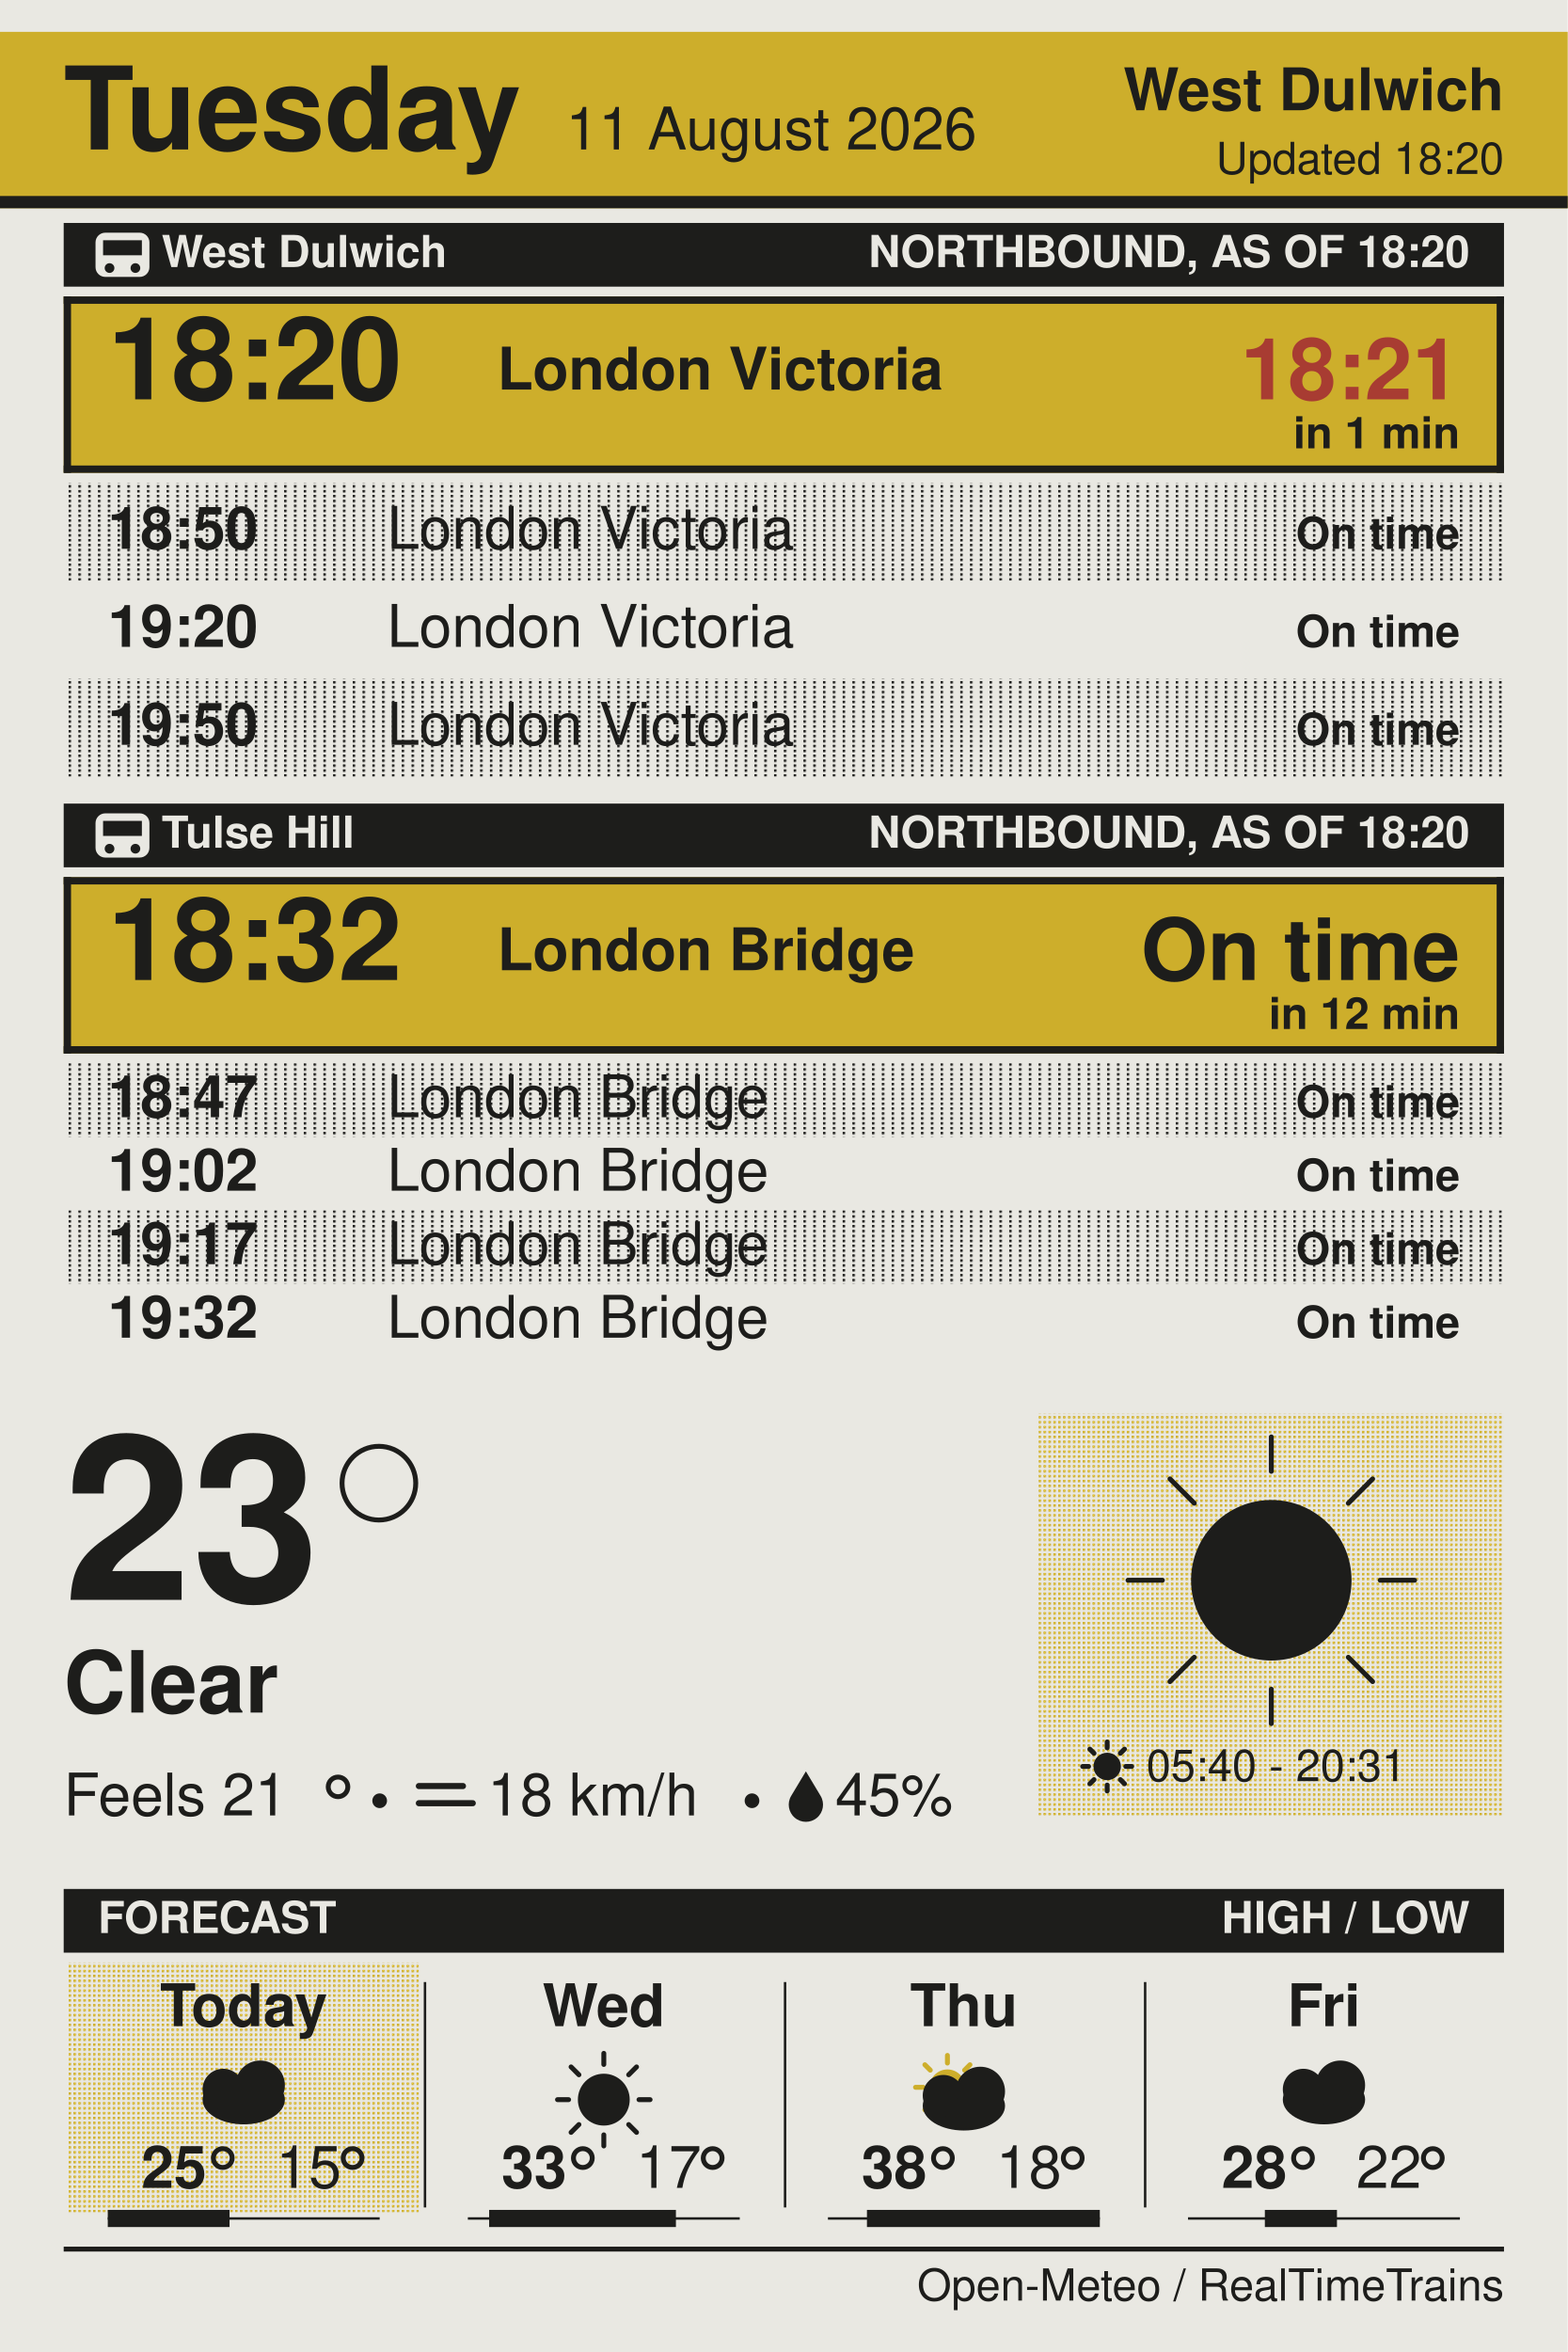
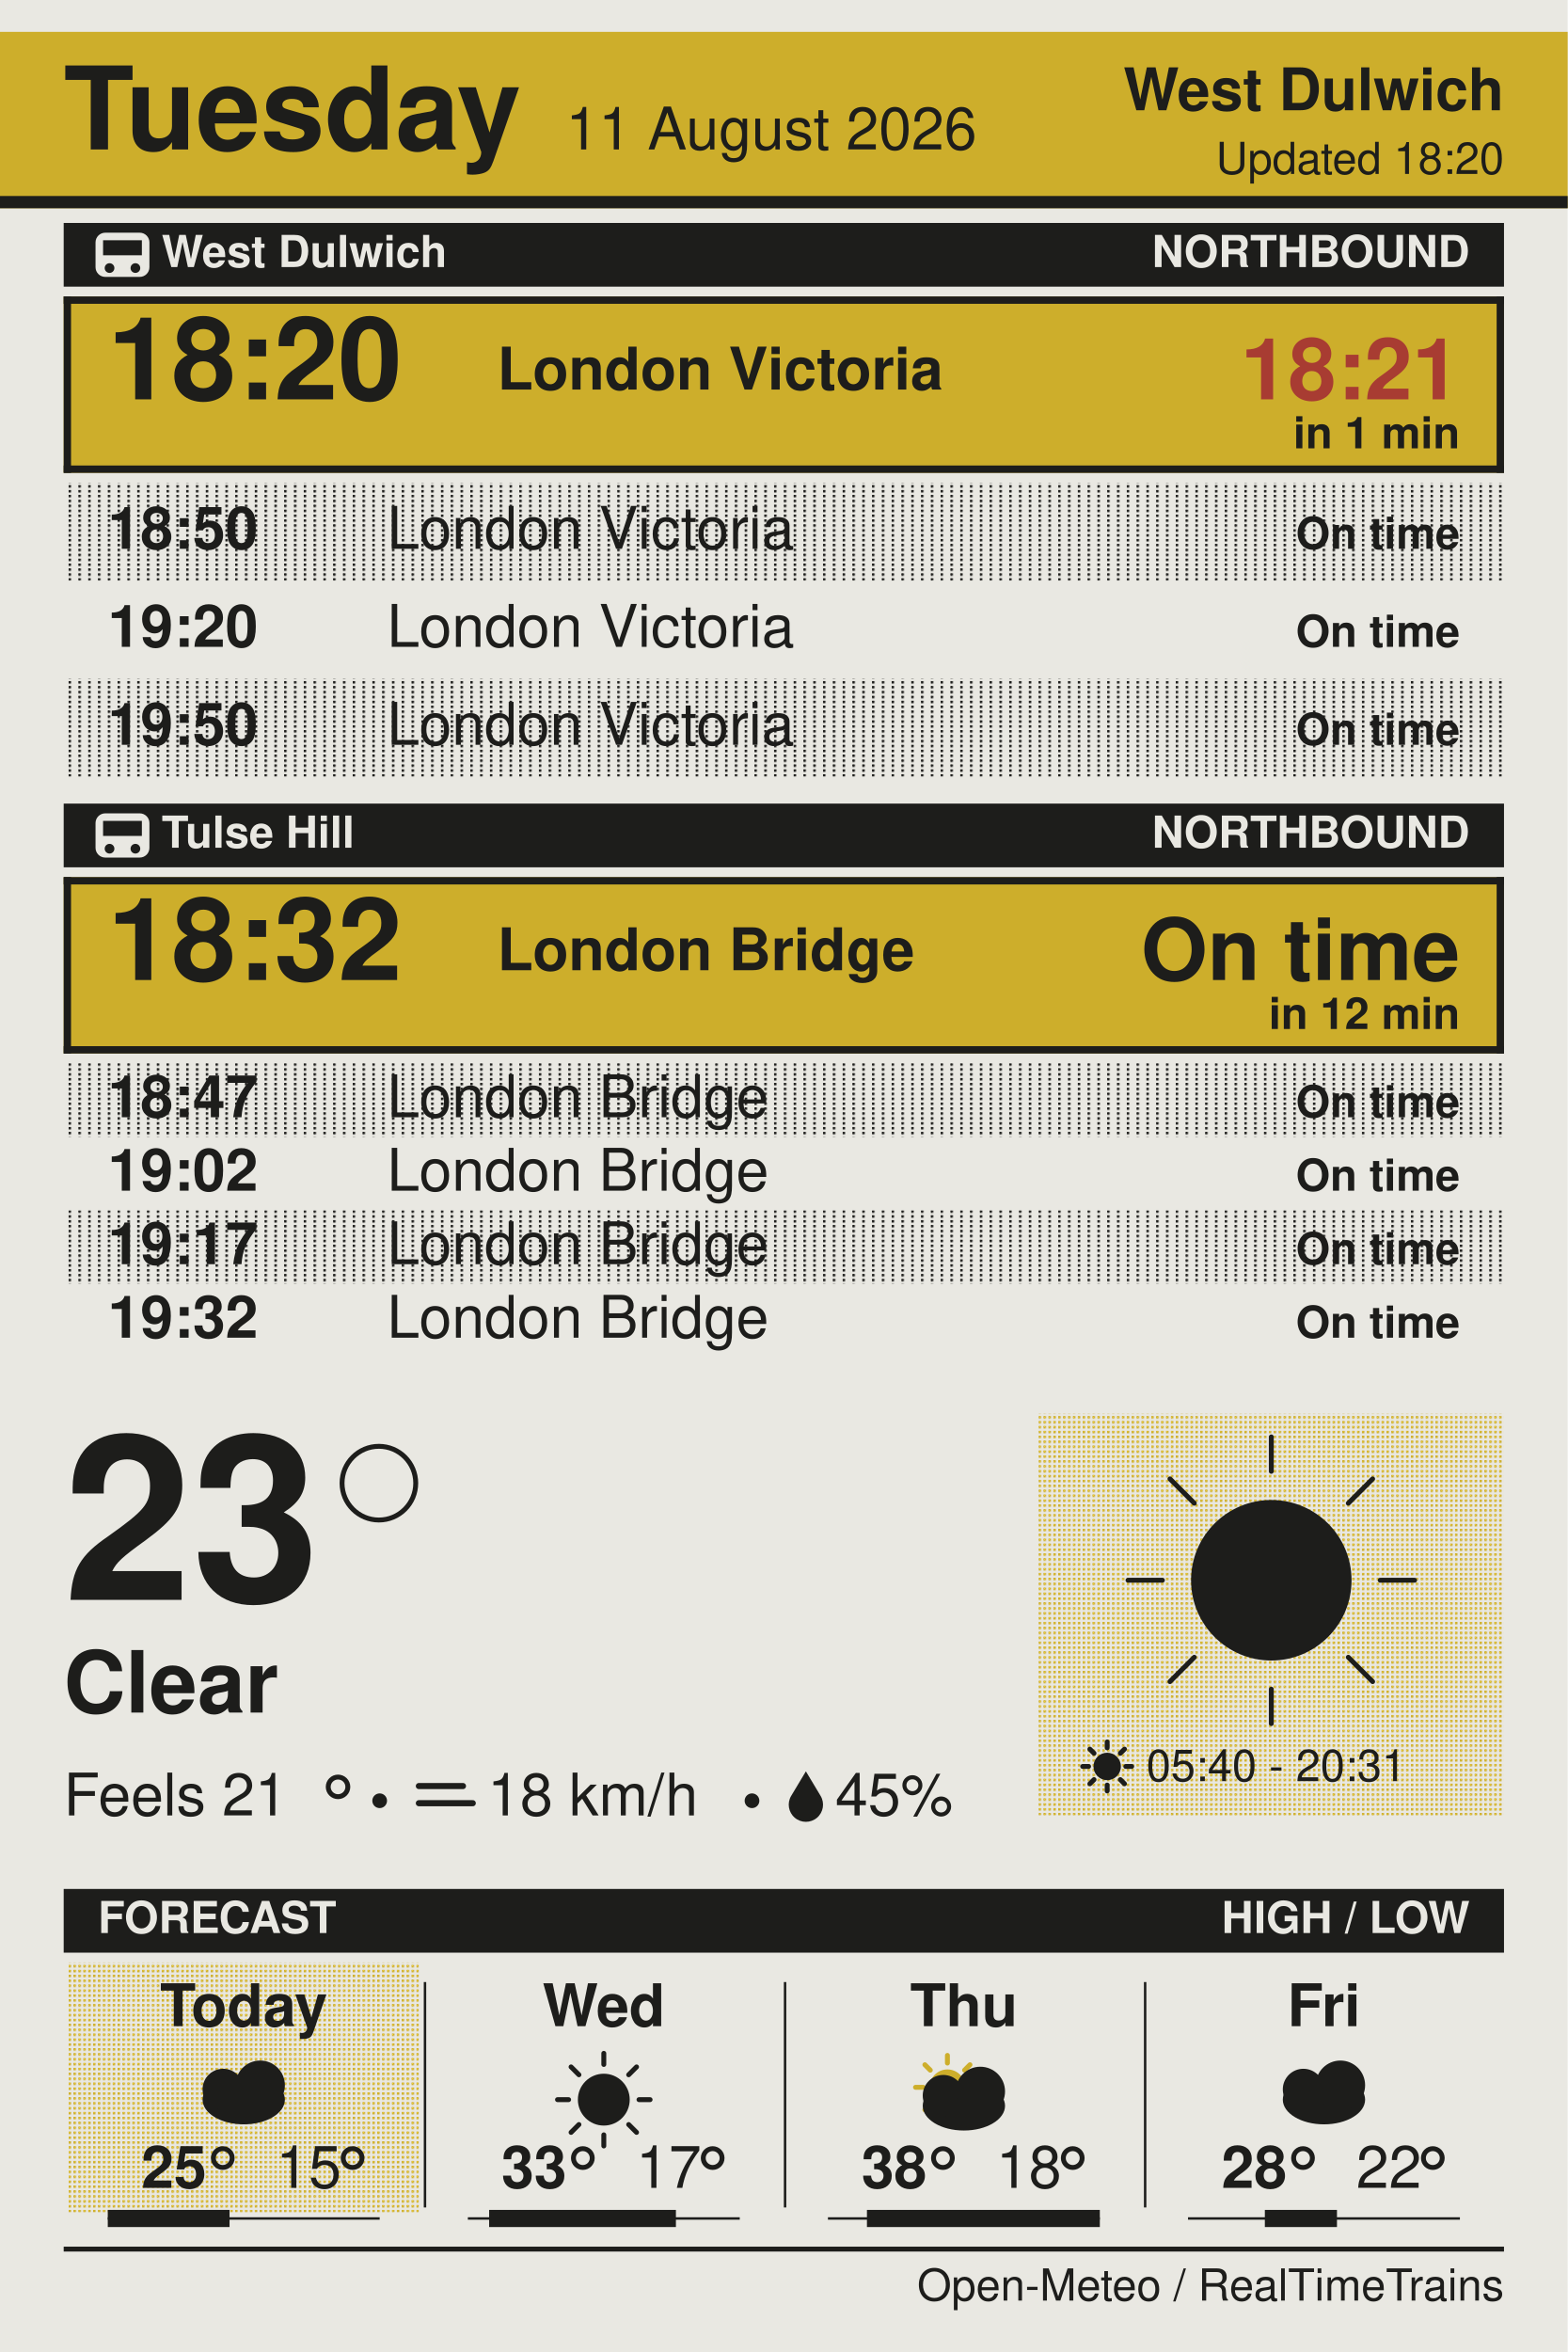
<svg xmlns="http://www.w3.org/2000/svg" viewBox="0 0 640 960" width="640" height="960" role="img" aria-label="Rendered e-ink departure and weather board">
  <defs>
    <pattern id="p50y" width="2" height="2" patternUnits="userSpaceOnUse">
      <rect x="0" y="0" width="1" height="1" fill="#CDAE2B" />
      <rect x="1" y="1" width="1" height="1" fill="#CDAE2B" />
    </pattern>
    <pattern id="p25y" width="2" height="2" patternUnits="userSpaceOnUse">
      <rect x="0" y="0" width="1" height="1" fill="#CDAE2B" />
    </pattern>
    <pattern id="p12k" width="4" height="2" patternUnits="userSpaceOnUse">
      <rect x="0" y="0" width="1" height="1" fill="#1D1D1B" />
    </pattern>
  </defs>
  <rect x="0" y="0" width="640" height="960" fill="#E9E8E2" />
  <rect x="0" y="13" width="640" height="72" fill="#CDAE2B" />
  <rect x="0" y="80" width="640" height="5" fill="#1D1D1B" />
  <text x="26" y="61" fill="#1D1D1B" font-size="47" font-family="Helvetica Neue, Helvetica, Arial, sans-serif" font-weight="700" text-anchor="start">Tuesday</text>
  <text x="231" y="61" fill="#1D1D1B" font-size="24" font-family="Helvetica Neue, Helvetica, Arial, sans-serif" font-weight="400" text-anchor="start">11 August 2026</text>
  <text x="614" y="45" fill="#1D1D1B" font-size="24" font-family="Helvetica Neue, Helvetica, Arial, sans-serif" font-weight="700" text-anchor="end">West Dulwich</text>
  <text x="614" y="71" fill="#1D1D1B" font-size="18" font-family="Helvetica Neue, Helvetica, Arial, sans-serif" font-weight="400" text-anchor="end">Updated 18:20</text>
  <rect x="26" y="91" width="588" height="26" fill="#1D1D1B" />
  <text x="66" y="109" fill="#E9E8E2" font-size="18" font-family="Helvetica Neue, Helvetica, Arial, sans-serif" font-weight="700" text-anchor="start">West Dulwich</text>
-   <text x="600" y="109" fill="#E9E8E2" font-size="18" font-family="Helvetica Neue, Helvetica, Arial, sans-serif" font-weight="700" text-anchor="end">NORTHBOUND, AS OF 18:20</text>
+   <text x="600" y="109" fill="#E9E8E2" font-size="18" font-family="Helvetica Neue, Helvetica, Arial, sans-serif" font-weight="700" text-anchor="end">NORTHBOUND</text>
  <rect x="39" y="94.98" width="22" height="18.04" rx="3.96" fill="#E9E8E2" />
  <rect x="42.08" y="98.06" width="15.84" height="6.134" fill="#1D1D1B" />
  <circle cx="44.72" cy="109.412" r="1.98" fill="#1D1D1B" />
  <circle cx="55.28" cy="109.412" r="1.98" fill="#1D1D1B" />
  <rect x="26" y="121" width="588" height="72" fill="#CDAE2B" />
  <rect x="26" y="121" width="588" height="3" fill="#1D1D1B" />
  <rect x="26" y="190" width="588" height="3" fill="#1D1D1B" />
  <rect x="26" y="121" width="3" height="72" fill="#1D1D1B" />
  <rect x="611" y="121" width="3" height="72" fill="#1D1D1B" />
  <text x="44" y="163" fill="#1D1D1B" font-size="47" font-family="Helvetica Neue, Helvetica, Arial, sans-serif" font-weight="700" text-anchor="start">18:20</text>
  <text x="596" y="163" fill="#A83C32" font-size="35" font-family="Helvetica Neue, Helvetica, Arial, sans-serif" font-weight="700" text-anchor="end">18:21</text>
  <text x="596" y="183" fill="#1D1D1B" font-size="18" font-family="Helvetica Neue, Helvetica, Arial, sans-serif" font-weight="700" text-anchor="end">in 1 min</text>
  <text x="203" y="159" fill="#1D1D1B" font-size="24" font-family="Helvetica Neue, Helvetica, Arial, sans-serif" font-weight="700" text-anchor="start">London Victoria</text>
  <rect x="26" y="197" width="588" height="40" fill="url(#p12k)" />
  <text x="44" y="224" fill="#1D1D1B" font-size="24" font-family="Helvetica Neue, Helvetica, Arial, sans-serif" font-weight="700" text-anchor="start">18:50</text>
  <text x="596" y="224" fill="#1D1D1B" font-size="18" font-family="Helvetica Neue, Helvetica, Arial, sans-serif" font-weight="700" text-anchor="end">On time</text>
  <text x="158" y="224" fill="#1D1D1B" font-size="24" font-family="Helvetica Neue, Helvetica, Arial, sans-serif" font-weight="400" text-anchor="start">London Victoria</text>
  <text x="44" y="264" fill="#1D1D1B" font-size="24" font-family="Helvetica Neue, Helvetica, Arial, sans-serif" font-weight="700" text-anchor="start">19:20</text>
  <text x="596" y="264" fill="#1D1D1B" font-size="18" font-family="Helvetica Neue, Helvetica, Arial, sans-serif" font-weight="700" text-anchor="end">On time</text>
  <text x="158" y="264" fill="#1D1D1B" font-size="24" font-family="Helvetica Neue, Helvetica, Arial, sans-serif" font-weight="400" text-anchor="start">London Victoria</text>
  <rect x="26" y="277" width="588" height="40" fill="url(#p12k)" />
  <text x="44" y="304" fill="#1D1D1B" font-size="24" font-family="Helvetica Neue, Helvetica, Arial, sans-serif" font-weight="700" text-anchor="start">19:50</text>
  <text x="596" y="304" fill="#1D1D1B" font-size="18" font-family="Helvetica Neue, Helvetica, Arial, sans-serif" font-weight="700" text-anchor="end">On time</text>
  <text x="158" y="304" fill="#1D1D1B" font-size="24" font-family="Helvetica Neue, Helvetica, Arial, sans-serif" font-weight="400" text-anchor="start">London Victoria</text>
  <rect x="26" y="328" width="588" height="26" fill="#1D1D1B" />
  <text x="66" y="346" fill="#E9E8E2" font-size="18" font-family="Helvetica Neue, Helvetica, Arial, sans-serif" font-weight="700" text-anchor="start">Tulse Hill</text>
-   <text x="600" y="346" fill="#E9E8E2" font-size="18" font-family="Helvetica Neue, Helvetica, Arial, sans-serif" font-weight="700" text-anchor="end">NORTHBOUND, AS OF 18:20</text>
+   <text x="600" y="346" fill="#E9E8E2" font-size="18" font-family="Helvetica Neue, Helvetica, Arial, sans-serif" font-weight="700" text-anchor="end">NORTHBOUND</text>
  <rect x="39" y="331.98" width="22" height="18.04" rx="3.96" fill="#E9E8E2" />
  <rect x="42.08" y="335.06" width="15.84" height="6.134" fill="#1D1D1B" />
  <circle cx="44.72" cy="346.412" r="1.98" fill="#1D1D1B" />
  <circle cx="55.28" cy="346.412" r="1.98" fill="#1D1D1B" />
  <rect x="26" y="358" width="588" height="72" fill="#CDAE2B" />
  <rect x="26" y="358" width="588" height="3" fill="#1D1D1B" />
  <rect x="26" y="427" width="588" height="3" fill="#1D1D1B" />
  <rect x="26" y="358" width="3" height="72" fill="#1D1D1B" />
  <rect x="611" y="358" width="3" height="72" fill="#1D1D1B" />
  <text x="44" y="400" fill="#1D1D1B" font-size="47" font-family="Helvetica Neue, Helvetica, Arial, sans-serif" font-weight="700" text-anchor="start">18:32</text>
  <text x="596" y="400" fill="#1D1D1B" font-size="35" font-family="Helvetica Neue, Helvetica, Arial, sans-serif" font-weight="700" text-anchor="end">On time</text>
  <text x="596" y="420" fill="#1D1D1B" font-size="18" font-family="Helvetica Neue, Helvetica, Arial, sans-serif" font-weight="700" text-anchor="end">in 12 min</text>
  <text x="203" y="396" fill="#1D1D1B" font-size="24" font-family="Helvetica Neue, Helvetica, Arial, sans-serif" font-weight="700" text-anchor="start">London Bridge</text>
  <rect x="26" y="434" width="588" height="30" fill="url(#p12k)" />
  <text x="44" y="456" fill="#1D1D1B" font-size="24" font-family="Helvetica Neue, Helvetica, Arial, sans-serif" font-weight="700" text-anchor="start">18:47</text>
  <text x="596" y="456" fill="#1D1D1B" font-size="18" font-family="Helvetica Neue, Helvetica, Arial, sans-serif" font-weight="700" text-anchor="end">On time</text>
  <text x="158" y="456" fill="#1D1D1B" font-size="24" font-family="Helvetica Neue, Helvetica, Arial, sans-serif" font-weight="400" text-anchor="start">London Bridge</text>
  <text x="44" y="486" fill="#1D1D1B" font-size="24" font-family="Helvetica Neue, Helvetica, Arial, sans-serif" font-weight="700" text-anchor="start">19:02</text>
  <text x="596" y="486" fill="#1D1D1B" font-size="18" font-family="Helvetica Neue, Helvetica, Arial, sans-serif" font-weight="700" text-anchor="end">On time</text>
  <text x="158" y="486" fill="#1D1D1B" font-size="24" font-family="Helvetica Neue, Helvetica, Arial, sans-serif" font-weight="400" text-anchor="start">London Bridge</text>
  <rect x="26" y="494" width="588" height="30" fill="url(#p12k)" />
  <text x="44" y="516" fill="#1D1D1B" font-size="24" font-family="Helvetica Neue, Helvetica, Arial, sans-serif" font-weight="700" text-anchor="start">19:17</text>
  <text x="596" y="516" fill="#1D1D1B" font-size="18" font-family="Helvetica Neue, Helvetica, Arial, sans-serif" font-weight="700" text-anchor="end">On time</text>
  <text x="158" y="516" fill="#1D1D1B" font-size="24" font-family="Helvetica Neue, Helvetica, Arial, sans-serif" font-weight="400" text-anchor="start">London Bridge</text>
  <text x="44" y="546" fill="#1D1D1B" font-size="24" font-family="Helvetica Neue, Helvetica, Arial, sans-serif" font-weight="700" text-anchor="start">19:32</text>
  <text x="596" y="546" fill="#1D1D1B" font-size="18" font-family="Helvetica Neue, Helvetica, Arial, sans-serif" font-weight="700" text-anchor="end">On time</text>
  <text x="158" y="546" fill="#1D1D1B" font-size="24" font-family="Helvetica Neue, Helvetica, Arial, sans-serif" font-weight="400" text-anchor="start">London Bridge</text>
  <rect x="424" y="577" width="190" height="164" fill="url(#p25y)" />
  <text x="26" y="653" fill="#1D1D1B" font-size="94" font-family="Helvetica Neue, Helvetica, Arial, sans-serif" font-weight="700" text-anchor="start">23</text>
  <circle cx="154.68" cy="605.373" r="15.04" fill="none" stroke="#1D1D1B" stroke-width="2" />
  <text x="26" y="699" fill="#1D1D1B" font-size="35" font-family="Helvetica Neue, Helvetica, Arial, sans-serif" font-weight="700" text-anchor="start">Clear</text>
  <text x="26" y="741" fill="#1D1D1B" font-size="24" font-family="Helvetica Neue, Helvetica, Arial, sans-serif" font-weight="400" text-anchor="start">Feels 21</text>
  <circle cx="138" cy="729.333" r="4" fill="none" stroke="#1D1D1B" stroke-width="2" />
  <circle cx="155" cy="735" r="3" fill="#1D1D1B" />
  <line x1="171" y1="729" x2="189" y2="729" stroke="#1D1D1B" stroke-width="2.5" stroke-linecap="round" />
  <line x1="171" y1="736" x2="193" y2="736" stroke="#1D1D1B" stroke-width="2.5" stroke-linecap="round" />
  <text x="199" y="741" fill="#1D1D1B" font-size="24" font-family="Helvetica Neue, Helvetica, Arial, sans-serif" font-weight="400" text-anchor="start">18 km/h</text>
  <circle cx="307" cy="735" r="3" fill="#1D1D1B" />
  <path d="M 329 723 l 6 10 a 7 7 0 1 1 -12 0 Z" fill="#1D1D1B" />
  <text x="341" y="741" fill="#1D1D1B" font-size="24" font-family="Helvetica Neue, Helvetica, Arial, sans-serif" font-weight="400" text-anchor="start">45%</text>
  <circle cx="519" cy="645" r="32.76" fill="#1D1D1B" />
  <line x1="563.46" y1="645" x2="577.5" y2="645" stroke="#1D1D1B" stroke-width="2" stroke-linecap="round" />
  <line x1="550.438" y1="676.438" x2="560.366" y2="686.366" stroke="#1D1D1B" stroke-width="2" stroke-linecap="round" />
  <line x1="519" y1="689.46" x2="519" y2="703.5" stroke="#1D1D1B" stroke-width="2" stroke-linecap="round" />
  <line x1="487.562" y1="676.438" x2="477.634" y2="686.366" stroke="#1D1D1B" stroke-width="2" stroke-linecap="round" />
  <line x1="474.54" y1="645" x2="460.5" y2="645" stroke="#1D1D1B" stroke-width="2" stroke-linecap="round" />
  <line x1="487.562" y1="613.562" x2="477.634" y2="603.634" stroke="#1D1D1B" stroke-width="2" stroke-linecap="round" />
  <line x1="519" y1="600.54" x2="519" y2="586.5" stroke="#1D1D1B" stroke-width="2" stroke-linecap="round" />
  <line x1="550.438" y1="613.562" x2="560.366" y2="603.634" stroke="#1D1D1B" stroke-width="2" stroke-linecap="round" />
  <circle cx="452" cy="721" r="5.6" fill="#1D1D1B" />
  <line x1="459.6" y1="721" x2="462" y2="721" stroke="#1D1D1B" stroke-width="2" stroke-linecap="round" />
  <line x1="457.374" y1="726.374" x2="459.071" y2="728.071" stroke="#1D1D1B" stroke-width="2" stroke-linecap="round" />
  <line x1="452" y1="728.6" x2="452" y2="731" stroke="#1D1D1B" stroke-width="2" stroke-linecap="round" />
  <line x1="446.626" y1="726.374" x2="444.929" y2="728.071" stroke="#1D1D1B" stroke-width="2" stroke-linecap="round" />
  <line x1="444.4" y1="721" x2="442" y2="721" stroke="#1D1D1B" stroke-width="2" stroke-linecap="round" />
  <line x1="446.626" y1="715.626" x2="444.929" y2="713.929" stroke="#1D1D1B" stroke-width="2" stroke-linecap="round" />
  <line x1="452" y1="713.4" x2="452" y2="711" stroke="#1D1D1B" stroke-width="2" stroke-linecap="round" />
  <line x1="457.374" y1="715.626" x2="459.071" y2="713.929" stroke="#1D1D1B" stroke-width="2" stroke-linecap="round" />
  <text x="468" y="727" fill="#1D1D1B" font-size="18" font-family="Helvetica Neue, Helvetica, Arial, sans-serif" font-weight="400" text-anchor="start">05:40 - 20:31</text>
  <rect x="26" y="771" width="588" height="26" fill="#1D1D1B" />
  <text x="40" y="789" fill="#E9E8E2" font-size="18" font-family="Helvetica Neue, Helvetica, Arial, sans-serif" font-weight="700" text-anchor="start">FORECAST</text>
  <text x="600" y="789" fill="#E9E8E2" font-size="18" font-family="Helvetica Neue, Helvetica, Arial, sans-serif" font-weight="700" text-anchor="end">HIGH / LOW</text>
  <rect x="28" y="801" width="143" height="102" fill="url(#p25y)" />
  <text x="99.5" y="827" fill="#1D1D1B" font-size="24" font-family="Helvetica Neue, Helvetica, Arial, sans-serif" font-weight="700" text-anchor="middle">Today</text>
  <ellipse cx="99.5" cy="857" rx="16.8" ry="10.08" fill="#1D1D1B" />
  <circle cx="91.1" cy="852.8" r="8.4" fill="#1D1D1B" />
  <circle cx="106.22" cy="851.12" r="10.08" fill="#1D1D1B" />
  <text x="57.66" y="893" fill="#1D1D1B" font-size="24" font-family="Helvetica Neue, Helvetica, Arial, sans-serif" font-weight="700" text-anchor="start">25</text>
  <circle cx="90.94" cy="880.84" r="3.84" fill="none" stroke="#1D1D1B" stroke-width="2" />
  <text x="112.66" y="893" fill="#1D1D1B" font-size="24" font-family="Helvetica Neue, Helvetica, Arial, sans-serif" font-weight="400" text-anchor="start">15</text>
  <circle cx="143.94" cy="880.84" r="3.84" fill="none" stroke="#1D1D1B" stroke-width="2" />
  <rect x="44" y="905" width="111" height="1" fill="#1D1D1B" />
  <rect x="44" y="902" width="49.709" height="7" fill="#1D1D1B" />
  <rect x="173" y="809" width="1" height="92" fill="#1D1D1B" />
  <text x="246.5" y="827" fill="#1D1D1B" font-size="24" font-family="Helvetica Neue, Helvetica, Arial, sans-serif" font-weight="700" text-anchor="middle">Wed</text>
  <circle cx="246.5" cy="857" r="10.584" fill="#1D1D1B" />
  <line x1="260.864" y1="857" x2="265.4" y2="857" stroke="#1D1D1B" stroke-width="2" stroke-linecap="round" />
  <line x1="256.657" y1="867.157" x2="259.864" y2="870.364" stroke="#1D1D1B" stroke-width="2" stroke-linecap="round" />
  <line x1="246.5" y1="871.364" x2="246.5" y2="875.9" stroke="#1D1D1B" stroke-width="2" stroke-linecap="round" />
  <line x1="236.343" y1="867.157" x2="233.136" y2="870.364" stroke="#1D1D1B" stroke-width="2" stroke-linecap="round" />
  <line x1="232.136" y1="857" x2="227.6" y2="857" stroke="#1D1D1B" stroke-width="2" stroke-linecap="round" />
  <line x1="236.343" y1="846.843" x2="233.136" y2="843.636" stroke="#1D1D1B" stroke-width="2" stroke-linecap="round" />
  <line x1="246.5" y1="842.636" x2="246.5" y2="838.1" stroke="#1D1D1B" stroke-width="2" stroke-linecap="round" />
  <line x1="256.657" y1="846.843" x2="259.864" y2="843.636" stroke="#1D1D1B" stroke-width="2" stroke-linecap="round" />
  <text x="204.66" y="893" fill="#1D1D1B" font-size="24" font-family="Helvetica Neue, Helvetica, Arial, sans-serif" font-weight="700" text-anchor="start">33</text>
  <circle cx="237.94" cy="880.84" r="3.84" fill="none" stroke="#1D1D1B" stroke-width="2" />
  <text x="259.66" y="893" fill="#1D1D1B" font-size="24" font-family="Helvetica Neue, Helvetica, Arial, sans-serif" font-weight="400" text-anchor="start">17</text>
  <circle cx="290.94" cy="880.84" r="3.84" fill="none" stroke="#1D1D1B" stroke-width="2" />
  <rect x="191" y="905" width="111" height="1" fill="#1D1D1B" />
  <rect x="199.687" y="902" width="76.252" height="7" fill="#1D1D1B" />
  <rect x="320" y="809" width="1" height="92" fill="#1D1D1B" />
  <text x="393.5" y="827" fill="#1D1D1B" font-size="24" font-family="Helvetica Neue, Helvetica, Arial, sans-serif" font-weight="700" text-anchor="middle">Thu</text>
  <circle cx="386.78" cy="851.96" r="7.291" fill="#CDAE2B" />
  <line x1="396.675" y1="851.96" x2="399.8" y2="851.96" stroke="#CDAE2B" stroke-width="2" stroke-linecap="round" />
  <line x1="393.777" y1="858.957" x2="395.987" y2="861.167" stroke="#CDAE2B" stroke-width="2" stroke-linecap="round" />
  <line x1="386.78" y1="861.855" x2="386.78" y2="864.98" stroke="#CDAE2B" stroke-width="2" stroke-linecap="round" />
  <line x1="379.783" y1="858.957" x2="377.573" y2="861.167" stroke="#CDAE2B" stroke-width="2" stroke-linecap="round" />
  <line x1="376.885" y1="851.96" x2="373.76" y2="851.96" stroke="#CDAE2B" stroke-width="2" stroke-linecap="round" />
  <line x1="379.783" y1="844.963" x2="377.573" y2="842.753" stroke="#CDAE2B" stroke-width="2" stroke-linecap="round" />
  <line x1="386.78" y1="842.065" x2="386.78" y2="838.94" stroke="#CDAE2B" stroke-width="2" stroke-linecap="round" />
  <line x1="393.777" y1="844.963" x2="395.987" y2="842.753" stroke="#CDAE2B" stroke-width="2" stroke-linecap="round" />
  <ellipse cx="393.5" cy="859.52" rx="16.8" ry="10.08" fill="#1D1D1B" />
  <circle cx="385.1" cy="855.32" r="8.4" fill="#1D1D1B" />
  <circle cx="400.22" cy="853.64" r="10.08" fill="#1D1D1B" />
  <text x="351.66" y="893" fill="#1D1D1B" font-size="24" font-family="Helvetica Neue, Helvetica, Arial, sans-serif" font-weight="700" text-anchor="start">38</text>
  <circle cx="384.94" cy="880.84" r="3.84" fill="none" stroke="#1D1D1B" stroke-width="2" />
  <text x="406.66" y="893" fill="#1D1D1B" font-size="24" font-family="Helvetica Neue, Helvetica, Arial, sans-serif" font-weight="400" text-anchor="start">18</text>
  <circle cx="437.94" cy="880.84" r="3.84" fill="none" stroke="#1D1D1B" stroke-width="2" />
  <rect x="338" y="905" width="111" height="1" fill="#1D1D1B" />
  <rect x="353.926" y="902" width="95.074" height="7" fill="#1D1D1B" />
  <rect x="467" y="809" width="1" height="92" fill="#1D1D1B" />
  <text x="540.5" y="827" fill="#1D1D1B" font-size="24" font-family="Helvetica Neue, Helvetica, Arial, sans-serif" font-weight="700" text-anchor="middle">Fri</text>
  <ellipse cx="540.5" cy="857" rx="16.8" ry="10.08" fill="#1D1D1B" />
  <circle cx="532.1" cy="852.8" r="8.4" fill="#1D1D1B" />
  <circle cx="547.22" cy="851.12" r="10.08" fill="#1D1D1B" />
  <text x="498.66" y="893" fill="#1D1D1B" font-size="24" font-family="Helvetica Neue, Helvetica, Arial, sans-serif" font-weight="700" text-anchor="start">28</text>
  <circle cx="531.94" cy="880.84" r="3.84" fill="none" stroke="#1D1D1B" stroke-width="2" />
  <text x="553.66" y="893" fill="#1D1D1B" font-size="24" font-family="Helvetica Neue, Helvetica, Arial, sans-serif" font-weight="400" text-anchor="start">22</text>
  <circle cx="584.94" cy="880.84" r="3.84" fill="none" stroke="#1D1D1B" stroke-width="2" />
  <rect x="485" y="905" width="111" height="1" fill="#1D1D1B" />
  <rect x="516.37" y="902" width="29.439" height="7" fill="#1D1D1B" />
  <rect x="26" y="917" width="588" height="2" fill="#1D1D1B" />
  <text x="614" y="939" fill="#1D1D1B" font-size="18" font-family="Helvetica Neue, Helvetica, Arial, sans-serif" font-weight="400" text-anchor="end">Open-Meteo / RealTimeTrains</text>
</svg>
